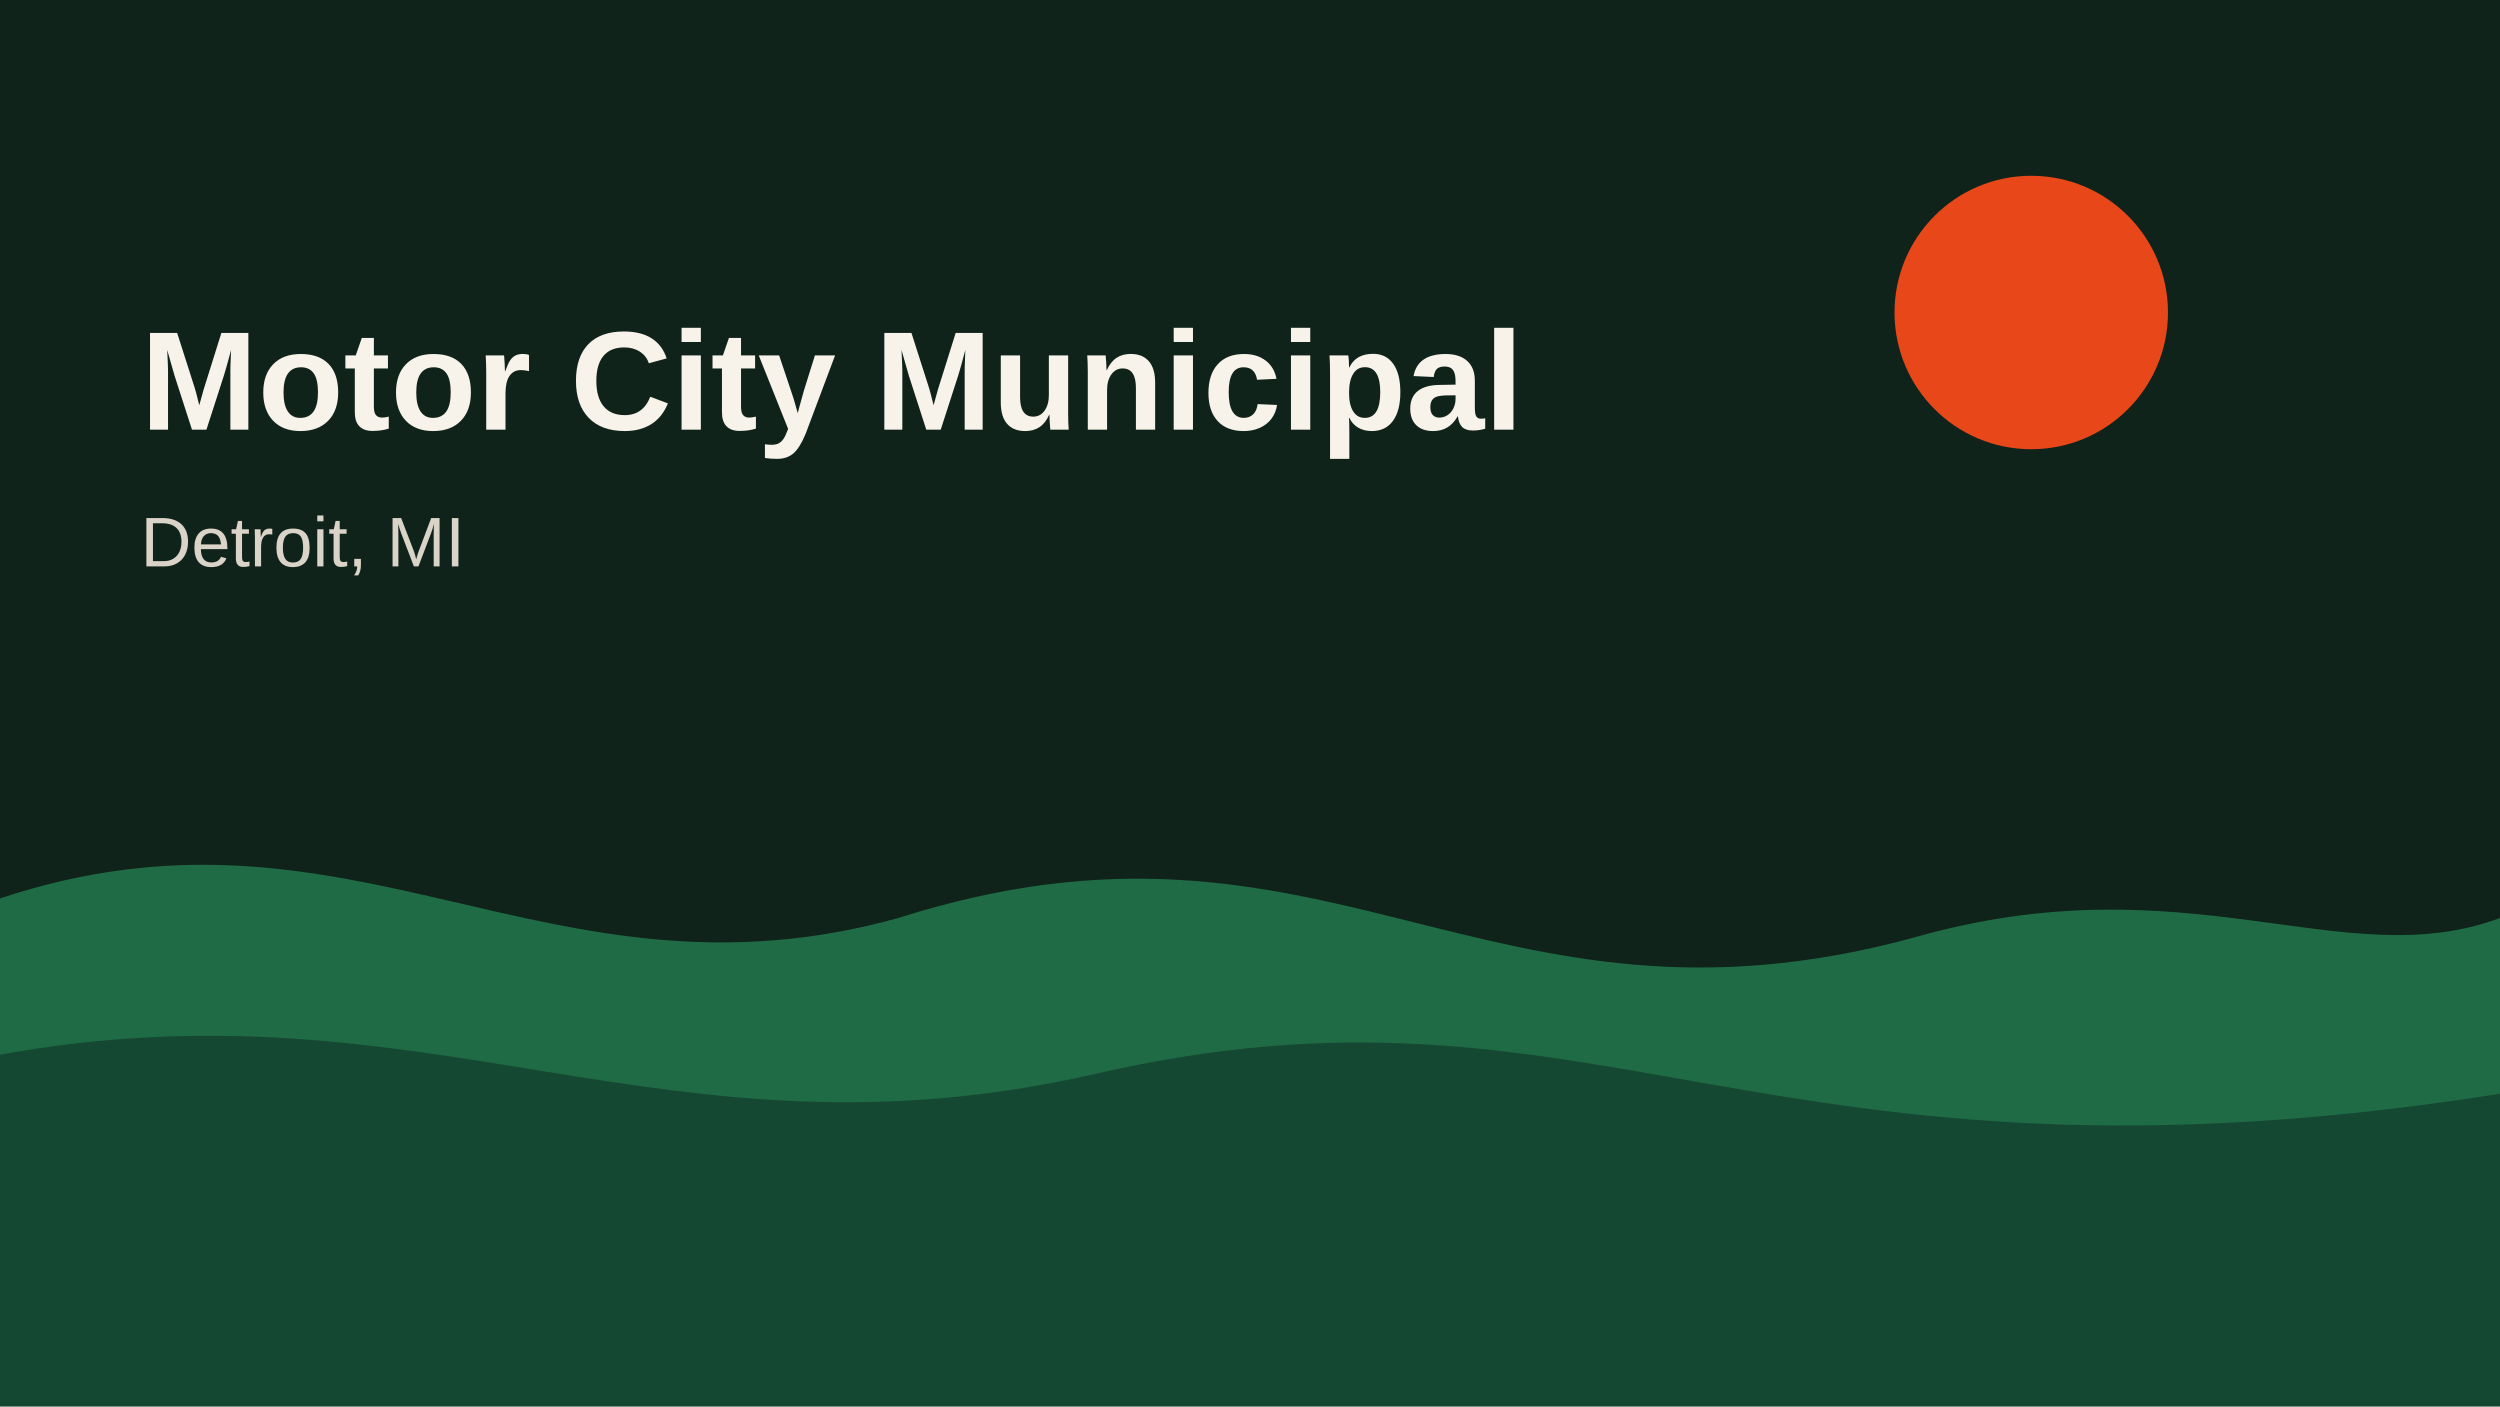
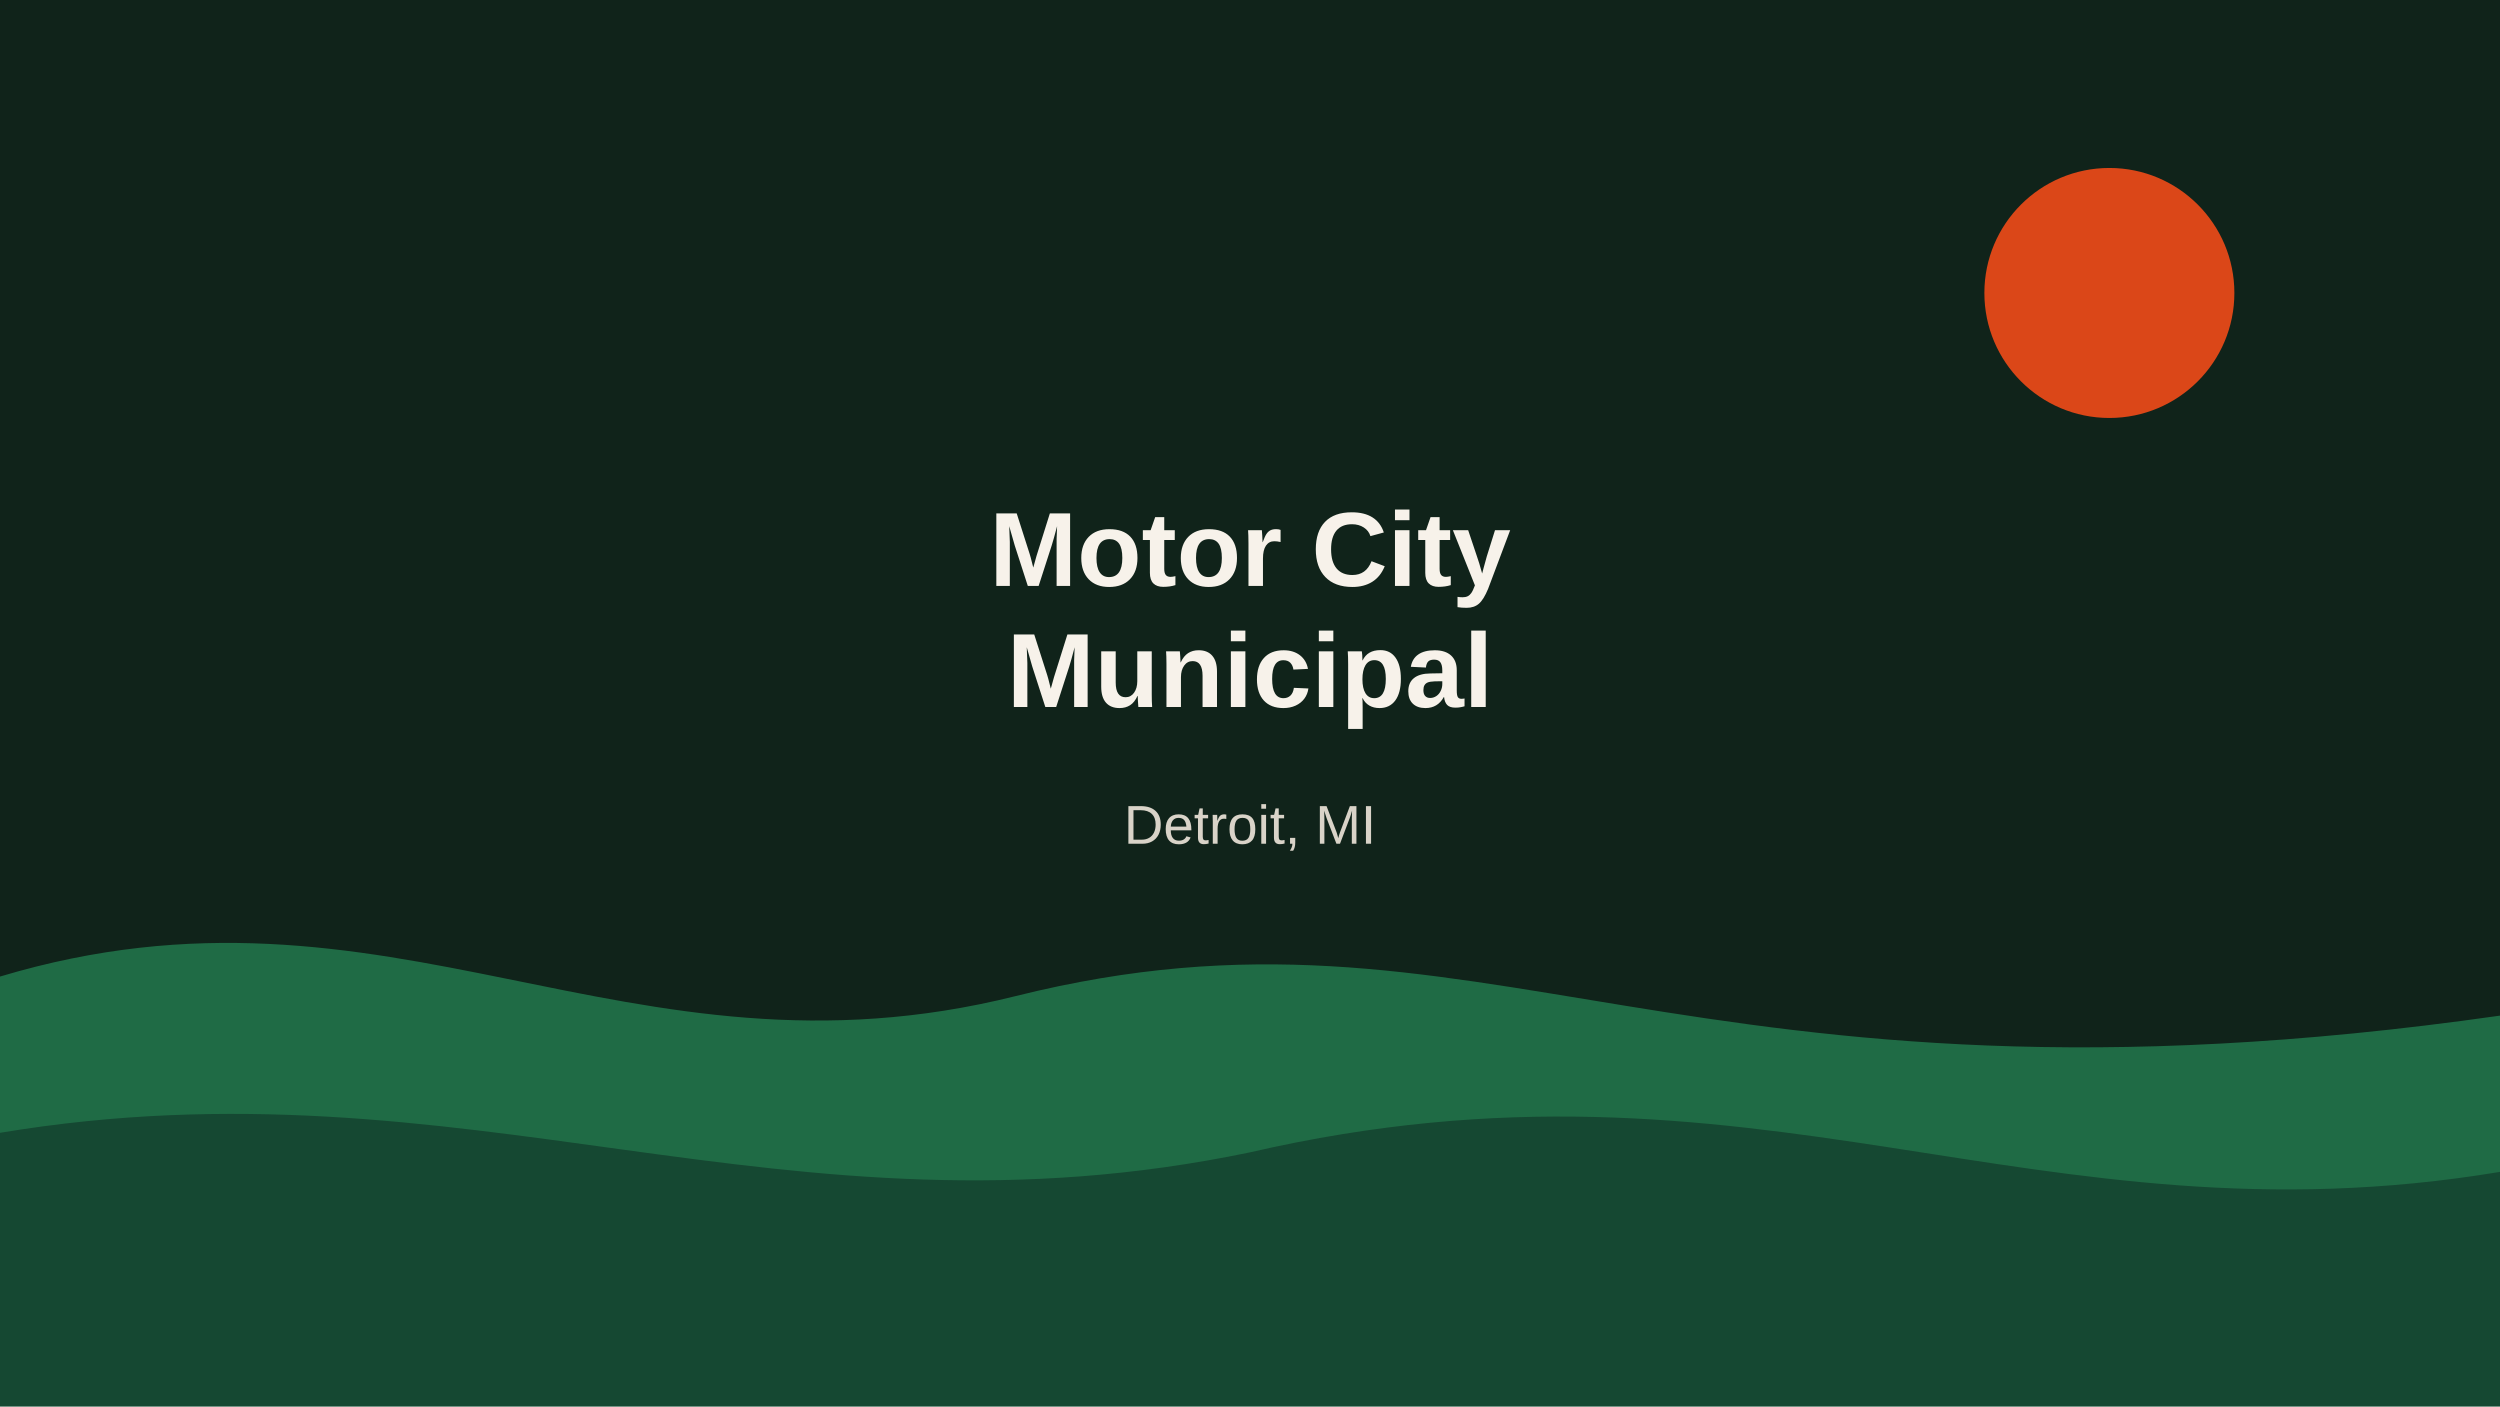
<svg xmlns="http://www.w3.org/2000/svg" viewBox="0 0 1280 720" role="img" aria-label="Motor City Municipal">
  <rect width="1280" height="720" fill="#10231a" />
-   <path d="M0 460 C180 400 280 520 460 470 C680 400 760 540 980 480 C1120 440 1200 500 1280 470 L1280 720 L0 720 Z" fill="#1f6b45" />
-   <path d="M0 540 C220 500 340 600 560 550 C820 490 900 620 1280 560 L1280 720 L0 720 Z" fill="#154832" />
-   <circle cx="1040" cy="160" r="70" fill="#ff4d18" opacity="0.9" />
-   <text x="72" y="220" font-family="Arial, sans-serif" font-size="72" font-weight="700" fill="#f7f2ea">Motor City Municipal</text>
-   <text x="72" y="290" font-family="Arial, sans-serif" font-size="36" fill="#d9d3c8">Detroit, MI</text>
+   <path d="M0 500 C200 440 320 560 520 510 C760 450 860 580 1280 520 L1280 720 L0 720 Z" fill="#1f6b45" />
+   <path d="M0 580 C240 540 400 640 640 590 C900 530 1040 640 1280 600 L1280 720 L0 720 Z" fill="#154832" />
+   <circle cx="1080" cy="150" r="64" fill="#ff4d18" opacity="0.85" />
+   <text x="640" y="300" text-anchor="middle" font-family="Arial, sans-serif" font-size="54" font-weight="700" fill="#f7f2ea">Motor City</text>
+   <text x="640" y="362" text-anchor="middle" font-family="Arial, sans-serif" font-size="54" font-weight="700" fill="#f7f2ea">Municipal</text>
+   <text x="640" y="432" text-anchor="middle" font-family="Arial, sans-serif" font-size="28" fill="#d9d3c8">Detroit, MI</text>
</svg>
